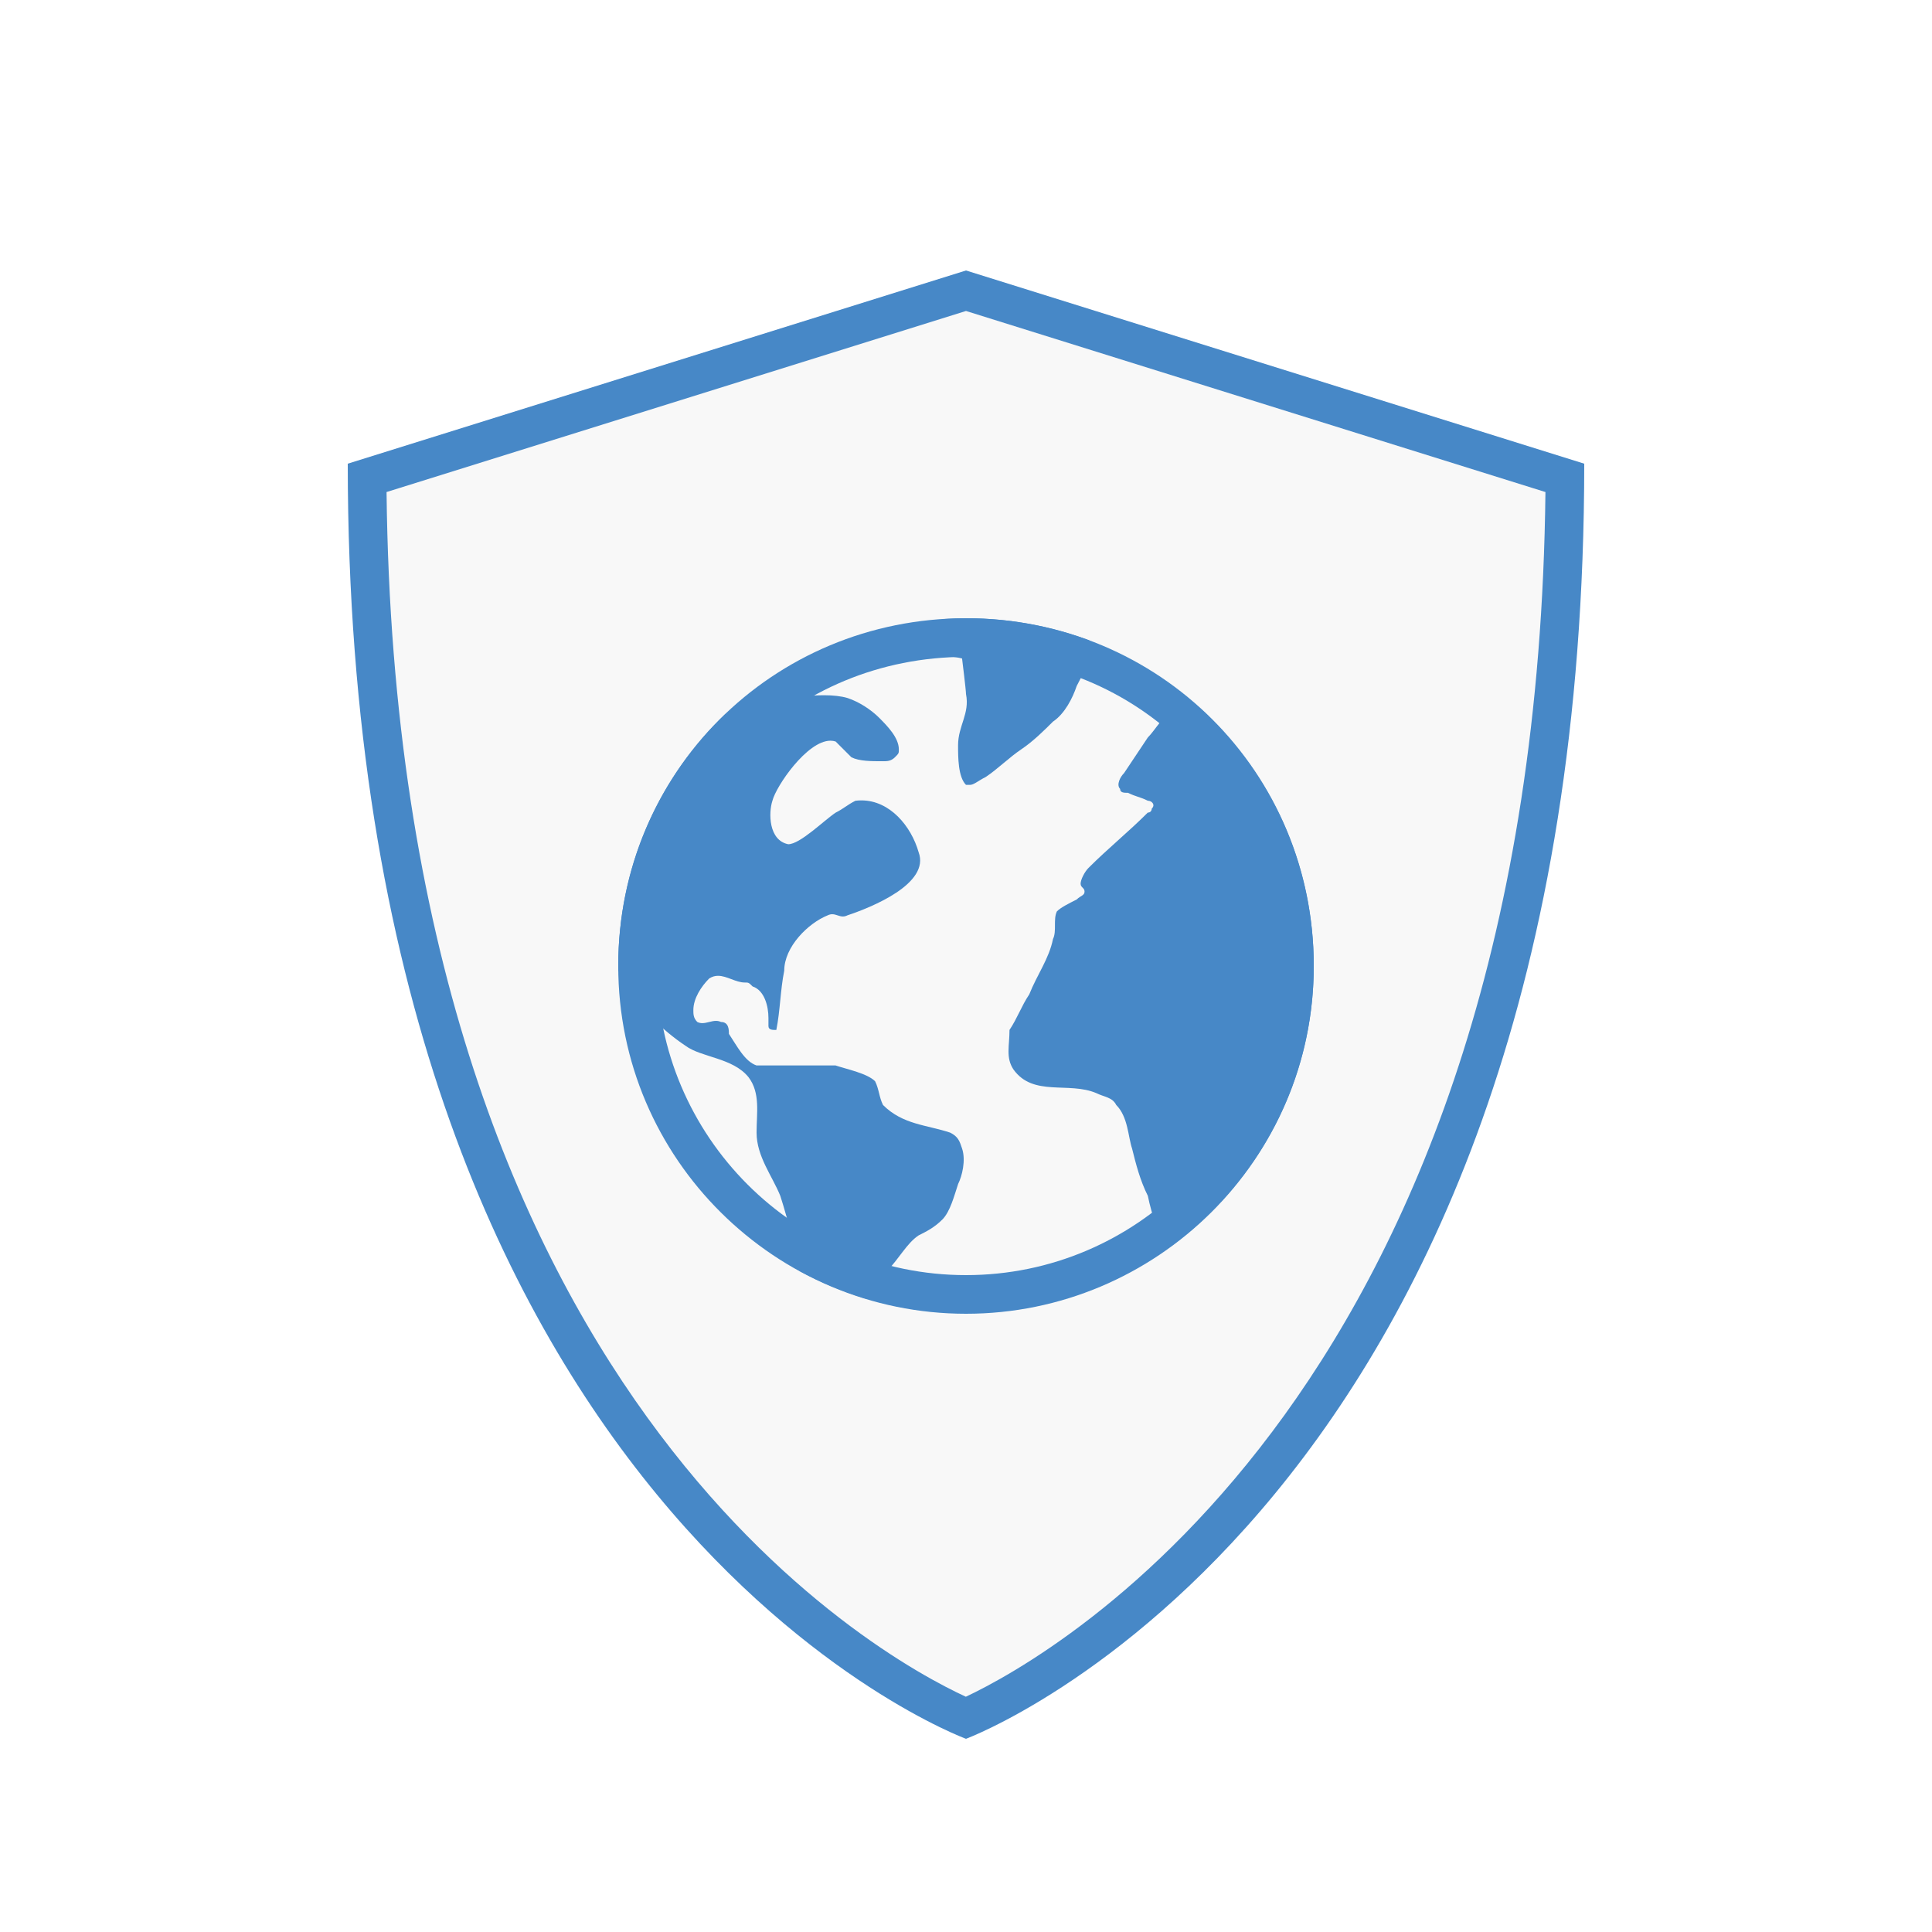
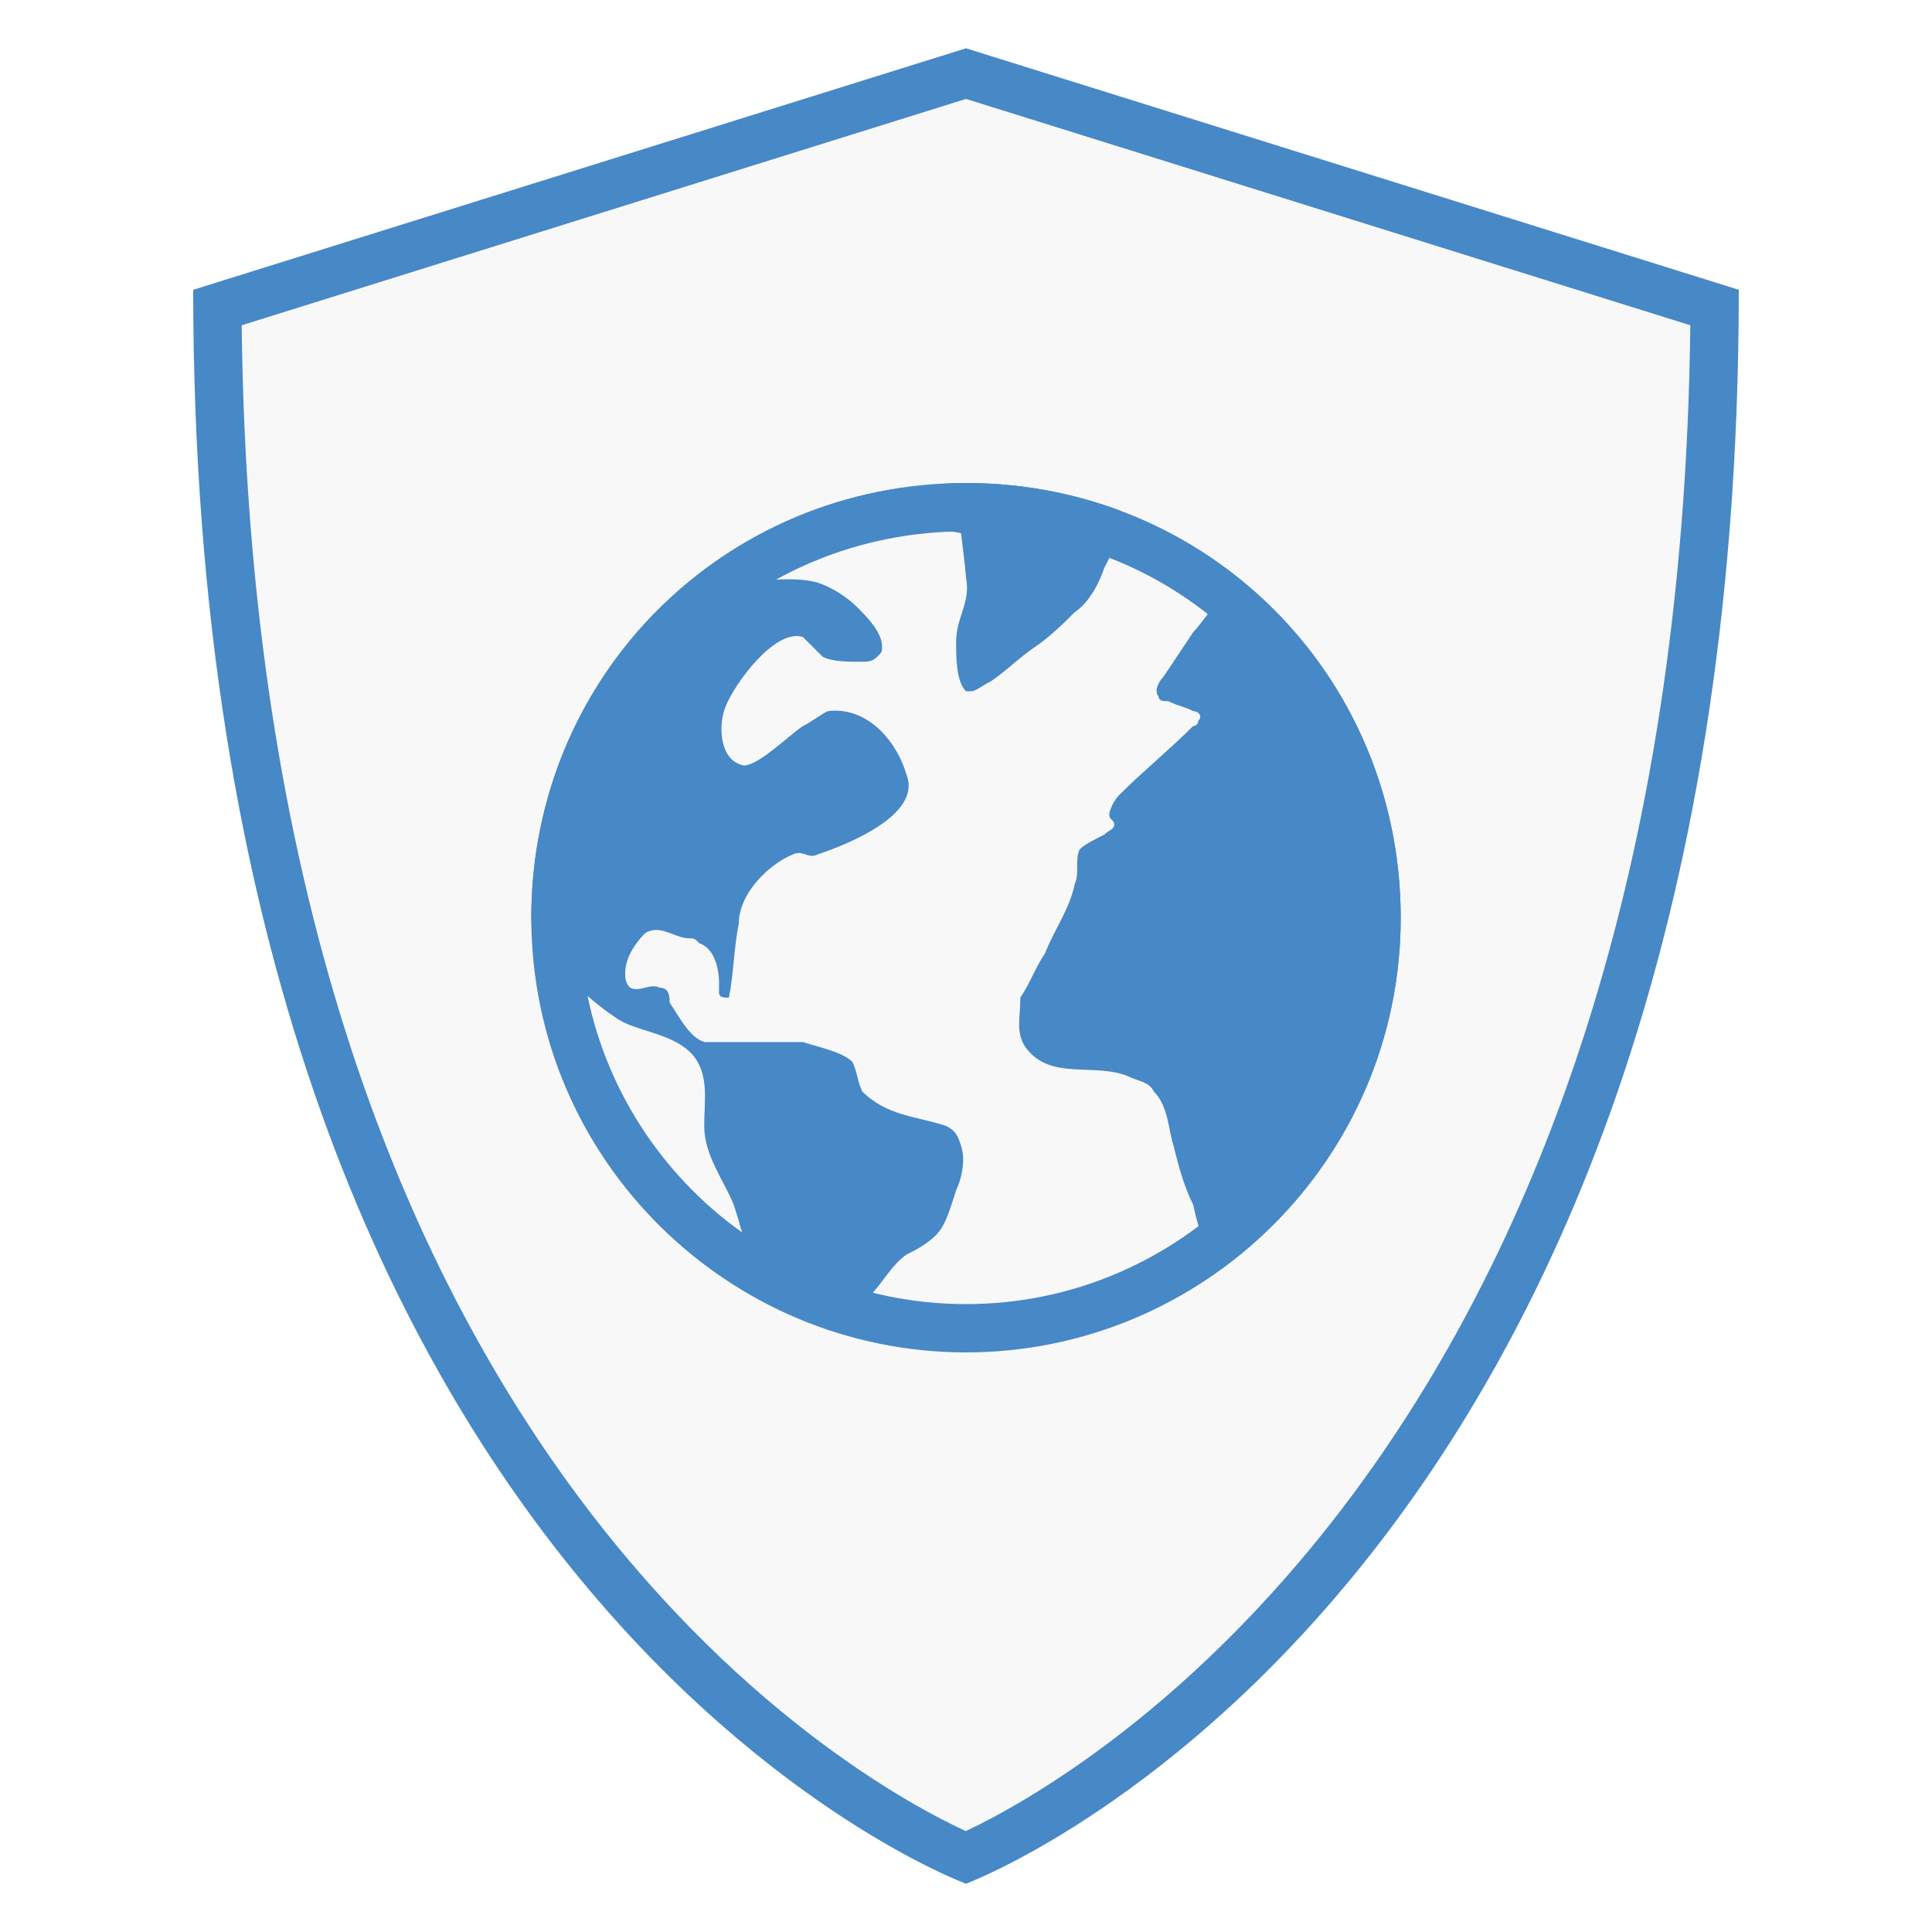
- <svg xmlns="http://www.w3.org/2000/svg" width="200" height="200" viewBox="0 12 60 75" fill="none">
-   <path d="M30 78.689C27.442 77.576 6.954 67.481 6.752 30.55L30 23.285L53.248 30.55C53.046 67.445 32.56 77.57 30 78.689Z" fill="#F8F8F8" />
-   <path d="M30 24.072L52.494 31.101C52.107 65.886 33.366 76.279 29.994 77.867C26.602 76.303 7.89 66.085 7.506 31.101L30 24.072ZM30 22.5L6 30C6 70.712 30 79.5 30 79.5C30 79.5 54 70.602 54 30L30 22.5Z" fill="#4788C7" />
-   <path d="M43.5 49.5C43.5 57.015 37.377 63 30 63C22.625 63 16.5 57.015 16.5 49.5C16.5 41.985 22.485 36 30 36C37.515 36 43.5 41.985 43.5 49.5Z" fill="#F8F8F8" />
-   <path d="M38.081 59.337C37.972 58.996 37.863 58.638 37.792 58.279L37.773 58.184L37.728 58.092C37.458 57.55 37.319 56.995 37.172 56.406C37.119 56.242 37.095 56.114 37.069 55.975C36.98 55.529 36.861 54.927 36.438 54.45C36.188 54.051 35.811 53.919 35.58 53.84C35.52 53.819 35.459 53.799 35.395 53.767C34.813 53.516 34.249 53.495 33.755 53.478C33.011 53.45 32.684 53.407 32.453 53.082C32.389 52.987 32.391 52.852 32.418 52.492C32.424 52.4 32.43 52.305 32.434 52.208C32.55 52.014 32.648 51.822 32.743 51.629C32.846 51.425 32.946 51.222 33.081 51.02L33.124 50.953L33.154 50.882C33.26 50.613 33.389 50.367 33.513 50.126C33.739 49.683 33.975 49.227 34.096 48.685C34.205 48.407 34.205 48.127 34.205 47.917C34.205 47.886 34.205 47.85 34.206 47.816C34.328 47.745 34.494 47.661 34.611 47.602L34.718 47.548L34.825 47.454C34.981 47.359 35.356 47.13 35.356 46.614C35.356 46.464 35.324 46.338 35.277 46.237C35.283 46.23 35.288 46.224 35.292 46.219C35.663 45.849 36.038 45.513 36.411 45.177C36.758 44.864 37.107 44.551 37.453 44.211C37.671 44.108 37.825 43.923 37.904 43.715C38.044 43.471 38.069 43.185 37.961 42.922C37.843 42.639 37.584 42.431 37.281 42.36C37.145 42.298 37.032 42.261 36.918 42.222C36.913 42.221 36.909 42.219 36.903 42.218L37.647 41.1C37.748 40.992 37.851 40.86 37.955 40.722C38.066 40.575 38.273 40.305 38.371 40.266C38.508 40.209 38.577 40.194 38.652 40.194C38.684 40.194 38.718 40.197 38.752 40.203C41.331 42.63 42.75 45.924 42.75 49.5C42.75 53.352 41.056 56.903 38.081 59.337Z" fill="#4788C7" />
-   <path d="M38.601 41.108C40.798 43.352 42 46.305 42 49.5C42 52.737 40.728 55.748 38.493 57.963L38.487 57.936L38.397 57.756C38.161 57.285 38.032 56.769 37.898 56.224L37.881 56.163L37.863 56.111C37.836 56.029 37.821 55.931 37.801 55.828C37.704 55.337 37.56 54.614 37.033 53.997C36.645 53.418 36.081 53.221 35.825 53.132C35.791 53.12 35.757 53.111 35.728 53.097L35.691 53.078L35.652 53.061C34.978 52.772 34.312 52.748 33.779 52.728C33.575 52.721 33.283 52.71 33.148 52.695C33.151 52.647 33.157 52.597 33.16 52.545C33.163 52.506 33.166 52.467 33.168 52.428C33.26 52.264 33.337 52.108 33.41 51.963C33.496 51.788 33.582 51.611 33.699 51.435L33.786 51.304L33.844 51.159C33.942 50.916 34.059 50.691 34.173 50.471C34.404 50.02 34.665 49.514 34.81 48.898C34.89 48.675 34.925 48.459 34.94 48.273C34.949 48.269 34.958 48.264 34.967 48.26L35.181 48.151L35.288 48.045C35.992 47.589 36.099 46.955 36.099 46.612C36.099 46.571 36.097 46.526 36.093 46.479C36.364 46.221 36.635 45.978 36.904 45.733C37.24 45.432 37.577 45.129 37.913 44.803C38.209 44.622 38.444 44.35 38.578 44.026C38.802 43.597 38.834 43.09 38.645 42.635C38.517 42.324 38.295 42.063 38.02 41.88L38.233 41.559C38.334 41.445 38.438 41.313 38.542 41.176C38.563 41.157 38.583 41.133 38.601 41.108ZM38.648 39.446C38.475 39.446 38.303 39.48 38.132 39.556C37.671 39.711 37.365 40.325 37.057 40.63C36.75 41.091 36.444 41.551 36.136 42.011C35.982 42.163 35.829 42.471 35.982 42.624C35.982 42.777 36.136 42.777 36.289 42.777C36.597 42.931 36.75 42.931 37.057 43.084C37.211 43.084 37.365 43.239 37.211 43.391C37.211 43.391 37.211 43.545 37.057 43.545C36.289 44.312 35.523 44.925 34.757 45.691C34.603 45.844 34.449 46.152 34.449 46.305C34.449 46.458 34.602 46.458 34.602 46.611C34.602 46.766 34.449 46.766 34.296 46.919C33.989 47.073 33.682 47.226 33.529 47.379C33.377 47.687 33.529 48.145 33.377 48.453C33.224 49.219 32.761 49.833 32.456 50.601C32.148 51.06 31.997 51.522 31.689 51.981C31.689 52.594 31.535 53.055 31.842 53.516C32.61 54.59 33.99 53.976 35.064 54.437C35.371 54.59 35.678 54.59 35.832 54.895C36.291 55.356 36.291 56.124 36.446 56.583C36.599 57.197 36.753 57.81 37.059 58.423C37.212 59.191 37.52 59.958 37.672 60.572C37.773 60.493 37.89 60.42 38.001 60.345C41.318 57.9 43.5 53.977 43.5 49.5C43.5 45.523 41.814 41.986 39.121 39.526C38.965 39.475 38.806 39.446 38.648 39.446Z" fill="#4788C7" />
-   <path d="M30.456 41.469C30.444 41.261 30.444 41.044 30.444 40.938C30.444 40.719 30.509 40.517 30.584 40.281C30.706 39.895 30.861 39.417 30.736 38.796C30.752 38.779 30.591 37.468 30.591 37.468L30.528 36.956L30.027 36.834C29.887 36.8 29.748 36.777 29.616 36.758C29.742 36.753 29.871 36.75 30 36.75C31.386 36.75 32.745 36.969 34.045 37.398C33.993 37.554 33.889 37.791 33.702 38.148L33.623 38.304C33.434 38.85 33.188 39.24 32.958 39.395L32.897 39.435L32.835 39.496C32.553 39.779 32.126 40.206 31.733 40.465C31.48 40.633 31.229 40.842 30.977 41.052C30.802 41.197 30.628 41.344 30.456 41.469Z" fill="#4788C7" />
-   <path d="M31.359 37.575C31.914 37.636 32.462 37.737 33 37.873L32.953 37.964L32.906 38.059L32.871 38.161C32.754 38.514 32.592 38.728 32.542 38.769L32.418 38.852L32.313 38.956C32.096 39.174 31.787 39.481 31.495 39.709C31.536 39.432 31.547 39.117 31.489 38.764C31.479 38.599 31.446 38.274 31.359 37.575ZM30 36C29.723 36 29.448 36.014 29.175 36.03C28.983 36.328 28.83 36.621 28.773 36.795C28.62 37.562 29.233 37.408 29.847 37.562C29.847 37.562 30 38.788 30 38.941C30.153 39.709 29.692 40.169 29.692 40.935C29.692 41.395 29.692 42.162 30 42.469H30.153C30.306 42.469 30.46 42.316 30.767 42.162C31.227 41.855 31.688 41.395 32.147 41.088C32.607 40.781 33.068 40.322 33.375 40.014C33.836 39.706 34.142 39.093 34.296 38.633C34.449 38.325 34.975 37.422 34.821 36.962C34.809 36.938 34.792 36.895 34.778 36.856C33.295 36.306 31.688 36 30 36Z" fill="#4788C7" />
-   <path d="M25.942 61.575C25.305 61.359 24.693 61.101 24.114 60.8C24.101 60.696 24.085 60.581 24.069 60.465C24.038 60.246 24.005 60.029 24 59.937L23.994 59.84L23.962 59.721C23.887 59.501 23.814 59.241 23.742 58.983C23.663 58.703 23.583 58.425 23.503 58.187C23.385 57.888 23.252 57.632 23.115 57.37C22.861 56.885 22.622 56.425 22.622 55.969C22.622 55.825 22.628 55.683 22.634 55.539C22.651 55.086 22.671 54.596 22.532 54.111H24.822C24.91 54.138 25.003 54.165 25.101 54.194C25.296 54.251 25.668 54.357 25.855 54.452C25.87 54.501 25.886 54.556 25.899 54.618C25.942 54.791 25.995 55.005 26.11 55.231L26.165 55.34L26.252 55.426C26.955 56.132 27.753 56.325 28.456 56.493C28.686 56.548 28.92 56.604 29.152 56.682C29.1 56.687 29.115 56.746 29.137 56.82C29.203 57.018 29.131 57.417 29.026 57.63L28.907 57.974C28.815 58.258 28.68 58.689 28.552 58.818C28.334 59.037 28.111 59.148 27.832 59.288C27.37 59.587 27.108 59.935 26.852 60.272C26.713 60.455 26.571 60.645 26.406 60.81L26.187 61.029V61.202C26.127 61.3 26.032 61.447 25.942 61.575ZM18.665 51.295C18.142 50.819 17.721 50.294 17.478 49.806C17.398 49.672 17.323 49.557 17.25 49.447C17.264 45.984 18.612 42.773 21.055 40.379C22.275 39.983 23.576 39.739 24.483 39.739C24.854 39.739 25.068 39.78 25.182 39.815C25.477 39.913 25.843 40.143 26.094 40.394C26.174 40.473 26.34 40.639 26.469 40.8C26.268 40.795 26.087 40.785 25.97 40.758L25.341 40.13L25.174 40.074C25.034 40.028 24.888 40.004 24.736 40.004C23.305 40.004 21.93 42.204 21.755 42.904C21.603 43.359 21.582 44.176 21.928 44.775C22.157 45.168 22.511 45.423 22.948 45.51C22.962 45.51 22.974 45.51 22.986 45.51C23.664 45.51 24.18 45.12 24.897 44.531C25.071 44.385 25.232 44.253 25.355 44.172C25.459 44.126 25.599 44.032 25.74 43.941C25.793 43.907 25.845 43.869 25.904 43.834C26.695 43.886 27.238 44.59 27.436 45.288L27.444 45.489C27.25 45.894 26.348 46.425 25.188 46.816C25.113 46.782 24.974 46.743 24.805 46.743C24.63 46.743 24.459 46.783 24.296 46.866C23.291 47.264 22.192 48.444 22.192 49.684C22.192 49.684 22.191 49.688 22.191 49.691C22.172 49.678 22.152 49.668 22.131 49.659C21.925 49.477 21.742 49.395 21.408 49.395C21.366 49.392 21.238 49.346 21.153 49.312C20.943 49.233 20.682 49.136 20.372 49.136C20.097 49.136 19.84 49.214 19.611 49.367C19.247 49.71 18.663 50.38 18.663 51.218C18.665 51.239 18.665 51.266 18.665 51.295Z" fill="#4788C7" />
-   <path d="M22.077 40.861C21.553 41.516 21.192 42.21 21.06 42.611C20.834 43.293 20.812 44.343 21.279 45.147C21.615 45.724 22.155 46.114 22.802 46.243L22.947 46.272H23.096C23.953 46.272 24.674 45.681 25.369 45.109C25.498 45.003 25.617 44.903 25.715 44.831C25.854 44.755 25.971 44.681 26.085 44.605C26.286 44.699 26.503 44.961 26.639 45.276C26.395 45.472 25.889 45.759 25.167 46.022C25.062 46.002 24.939 45.987 24.804 45.987C24.535 45.987 24.274 46.044 24.026 46.157C23.044 46.565 22.026 47.501 21.621 48.648C21.585 48.645 21.547 48.642 21.51 48.641C21.479 48.63 21.447 48.617 21.414 48.605C21.175 48.514 20.814 48.38 20.37 48.38C19.95 48.38 19.544 48.502 19.192 48.736L19.07 48.819L18.965 48.924C18.776 49.113 18.526 49.4 18.317 49.766C18.25 49.665 18.194 49.566 18.144 49.468L18.119 49.417L18.088 49.368C18.06 49.32 18.03 49.272 17.998 49.222C18.066 46.108 19.284 43.222 21.45 41.037C21.66 40.975 21.869 40.916 22.077 40.861ZM24.711 54.862C24.77 54.879 24.829 54.897 24.89 54.915C24.98 54.941 25.107 54.978 25.226 55.016C25.272 55.178 25.335 55.365 25.436 55.568L25.544 55.785L25.716 55.958C26.57 56.812 27.515 57.041 28.275 57.224C28.306 57.231 28.338 57.239 28.369 57.246C28.363 57.264 28.358 57.281 28.352 57.292L28.303 57.389L28.269 57.49L28.186 57.747C28.131 57.921 28.043 58.203 27.98 58.322C27.861 58.429 27.729 58.498 27.488 58.618L27.404 58.66L27.326 58.713C26.844 59.034 26.526 59.453 26.247 59.822C26.113 59.998 25.988 60.165 25.87 60.281L25.527 60.624C25.281 60.525 25.04 60.42 24.804 60.306C24.782 60.15 24.761 60.002 24.75 59.91V59.715L24.674 59.484C24.603 59.273 24.532 59.025 24.462 58.778C24.38 58.488 24.296 58.199 24.213 57.951L24.2 57.909L24.183 57.867C24.07 57.587 23.927 57.306 23.778 57.021C23.568 56.62 23.37 56.241 23.37 55.971C23.37 55.836 23.376 55.703 23.381 55.569C23.39 55.355 23.398 55.116 23.39 54.862H24.711ZM24.483 38.989C23.407 38.989 21.924 39.292 20.657 39.72C18.091 42.171 16.5 45.63 16.5 49.5C16.5 49.565 16.506 49.627 16.508 49.692C16.617 49.846 16.722 49.999 16.808 50.141C17.268 51.062 18.188 51.983 19.108 52.594C19.722 53.055 20.949 53.055 21.562 53.822C22.023 54.437 21.87 55.202 21.87 55.969C21.87 56.891 22.483 57.657 22.791 58.423C22.944 58.884 23.099 59.498 23.252 59.958C23.252 60.111 23.404 61.032 23.404 61.185C23.454 61.209 23.494 61.266 23.53 61.335C24.349 61.783 25.221 62.145 26.128 62.418C26.139 62.418 26.152 62.412 26.162 62.412C26.163 62.412 26.165 62.412 26.166 62.412C26.319 62.412 26.933 61.491 26.933 61.338C27.393 60.877 27.699 60.264 28.16 59.958C28.467 59.805 28.773 59.651 29.081 59.343C29.388 59.035 29.541 58.422 29.694 57.963C29.847 57.657 30.002 57.044 29.847 56.583C29.75 56.292 29.694 56.123 29.387 55.969C28.465 55.662 27.546 55.662 26.778 54.895C26.625 54.588 26.625 54.282 26.471 53.974C26.163 53.667 25.396 53.514 24.936 53.361H22.941H21.87C21.41 53.208 21.104 52.594 20.796 52.134C20.796 51.981 20.796 51.673 20.488 51.673C20.424 51.642 20.36 51.63 20.295 51.63C20.118 51.63 19.941 51.718 19.764 51.718C19.7 51.718 19.634 51.706 19.569 51.673C19.416 51.52 19.416 51.366 19.416 51.215C19.416 50.754 19.724 50.294 20.029 49.986C20.145 49.91 20.259 49.881 20.375 49.881C20.72 49.881 21.064 50.141 21.41 50.141C21.562 50.141 21.562 50.141 21.717 50.294C22.177 50.447 22.331 51.06 22.331 51.522V51.83C22.331 51.983 22.483 51.983 22.637 51.983C22.79 51.216 22.79 50.448 22.944 49.681C22.944 48.761 23.865 47.84 24.631 47.533C24.696 47.502 24.755 47.49 24.807 47.49C24.954 47.49 25.073 47.578 25.221 47.578C25.275 47.578 25.334 47.566 25.398 47.533C26.319 47.226 28.62 46.306 28.16 45.08C27.873 44.075 27.048 43.071 25.938 43.071C25.861 43.071 25.784 43.075 25.706 43.086C25.398 43.24 25.245 43.394 24.939 43.547C24.479 43.854 23.559 44.773 23.099 44.773C22.332 44.62 22.332 43.547 22.485 43.086C22.628 42.516 23.831 40.754 24.738 40.754C24.807 40.754 24.875 40.764 24.939 40.785C25.092 40.938 25.399 41.245 25.552 41.398C25.86 41.551 26.319 41.551 26.779 41.551C26.933 41.551 27.087 41.551 27.24 41.398C27.393 41.245 27.393 41.245 27.393 41.091C27.393 40.63 26.933 40.17 26.627 39.862C26.319 39.555 25.86 39.249 25.399 39.096C25.154 39.024 24.841 38.989 24.483 38.989Z" fill="#4788C7" />
-   <path d="M30 37.5C36.729 37.5 42 42.771 42 49.5C42 56.117 36.617 61.5 30 61.5C23.384 61.5 18 56.117 18 49.5C18 42.771 23.271 37.5 30 37.5ZM30 36C22.485 36 16.5 41.985 16.5 49.5C16.5 57.015 22.625 63 30 63C37.377 63 43.5 57.015 43.5 49.5C43.5 41.985 37.515 36 30 36Z" fill="#4788C7" />
+ <svg xmlns="http://www.w3.org/2000/svg" width="50" height="50" viewBox="0 0 50 50" fill="none">
+   <path d="M25 48.074C22.869 47.146 5.795 38.734 5.626 7.959L25 1.904L44.374 7.959C44.205 38.704 27.134 47.141 25 48.074Z" fill="#F8F8F8" />
+   <path d="M25 2.56L43.745 8.418C43.422 37.405 27.805 46.066 24.995 47.389C22.169 46.086 6.575 37.571 6.255 8.418L25 2.56ZM25 1.25L5 7.5C5 41.426 25 48.75 25 48.75C25 48.75 45 41.335 45 7.5L25 1.25Z" fill="#4788C7" />
+   <path d="M36.25 23.75C36.25 30.012 31.148 35 25 35C18.854 35 13.75 30.012 13.75 23.75C13.75 17.488 18.738 12.5 25 12.5C31.262 12.5 36.25 17.488 36.25 23.75Z" fill="#F8F8F8" />
+   <path d="M31.734 31.948C31.644 31.664 31.552 31.365 31.494 31.066L31.477 30.986L31.44 30.91C31.215 30.459 31.099 29.996 30.976 29.505C30.933 29.369 30.913 29.261 30.891 29.146C30.816 28.774 30.718 28.273 30.365 27.875C30.156 27.543 29.843 27.433 29.65 27.366C29.6 27.349 29.549 27.332 29.496 27.306C29.011 27.096 28.541 27.079 28.129 27.065C27.509 27.041 27.236 27.006 27.044 26.735C26.991 26.656 26.992 26.544 27.015 26.244C27.02 26.166 27.025 26.087 27.029 26.006C27.125 25.845 27.206 25.685 27.286 25.524C27.371 25.354 27.455 25.185 27.567 25.016L27.604 24.961L27.629 24.901C27.716 24.677 27.824 24.473 27.927 24.271C28.116 23.902 28.312 23.523 28.414 23.071C28.504 22.839 28.504 22.606 28.504 22.431C28.504 22.405 28.504 22.375 28.505 22.346C28.606 22.288 28.745 22.218 28.843 22.169L28.931 22.124L29.021 22.045C29.151 21.966 29.464 21.775 29.464 21.345C29.464 21.22 29.436 21.115 29.398 21.031C29.402 21.025 29.406 21.02 29.41 21.016C29.719 20.707 30.031 20.427 30.343 20.148C30.631 19.886 30.922 19.626 31.211 19.343C31.392 19.256 31.521 19.102 31.586 18.929C31.704 18.726 31.724 18.488 31.634 18.269C31.536 18.032 31.32 17.859 31.067 17.8C30.954 17.749 30.86 17.718 30.765 17.685C30.761 17.684 30.758 17.683 30.753 17.681L31.372 16.75C31.456 16.66 31.543 16.55 31.629 16.435C31.721 16.312 31.894 16.087 31.976 16.055C32.09 16.008 32.148 15.995 32.21 15.995C32.236 15.995 32.265 15.998 32.294 16.003C34.443 18.025 35.625 20.77 35.625 23.75C35.625 26.96 34.214 29.919 31.734 31.948Z" fill="#4788C7" />
+   <path d="M32.167 16.756C33.999 18.626 35 21.087 35 23.75C35 26.448 33.94 28.956 32.078 30.802L32.072 30.78L31.997 30.63C31.801 30.238 31.694 29.808 31.581 29.354L31.567 29.302L31.552 29.259C31.53 29.191 31.517 29.109 31.501 29.024C31.42 28.614 31.3 28.011 30.861 27.497C30.538 27.015 30.067 26.851 29.854 26.776C29.826 26.766 29.797 26.759 29.774 26.747L29.742 26.731L29.71 26.718C29.149 26.476 28.594 26.456 28.149 26.44C27.979 26.434 27.736 26.425 27.624 26.413C27.626 26.372 27.631 26.331 27.634 26.288C27.636 26.255 27.639 26.223 27.64 26.19C27.716 26.054 27.781 25.924 27.841 25.802C27.914 25.656 27.985 25.509 28.082 25.363L28.155 25.254L28.204 25.133C28.285 24.93 28.383 24.742 28.477 24.559C28.67 24.184 28.887 23.761 29.009 23.249C29.075 23.062 29.104 22.883 29.116 22.727C29.124 22.724 29.131 22.72 29.139 22.716L29.317 22.626L29.406 22.538C29.994 22.157 30.082 21.629 30.082 21.344C30.082 21.309 30.081 21.271 30.078 21.233C30.304 21.017 30.529 20.815 30.754 20.611C31.034 20.36 31.314 20.108 31.594 19.836C31.841 19.685 32.036 19.459 32.149 19.189C32.335 18.831 32.361 18.409 32.204 18.029C32.097 17.77 31.913 17.552 31.684 17.4L31.861 17.133C31.945 17.038 32.031 16.927 32.119 16.814C32.136 16.797 32.153 16.777 32.167 16.756ZM32.206 15.371C32.062 15.371 31.919 15.4 31.776 15.464C31.392 15.592 31.137 16.104 30.881 16.359C30.625 16.742 30.37 17.126 30.114 17.509C29.985 17.636 29.858 17.892 29.985 18.02C29.985 18.148 30.114 18.148 30.241 18.148C30.497 18.276 30.625 18.276 30.881 18.404C31.009 18.404 31.137 18.532 31.009 18.659C31.009 18.659 31.009 18.788 30.881 18.788C30.241 19.426 29.602 19.938 28.964 20.576C28.836 20.704 28.707 20.96 28.707 21.087C28.707 21.215 28.835 21.215 28.835 21.343C28.835 21.471 28.707 21.471 28.58 21.599C28.324 21.727 28.069 21.855 27.941 21.983C27.814 22.239 27.941 22.621 27.814 22.878C27.686 23.516 27.301 24.027 27.046 24.668C26.79 25.05 26.664 25.435 26.407 25.817C26.407 26.329 26.279 26.712 26.535 27.096C27.175 27.991 28.325 27.48 29.22 27.864C29.476 27.991 29.731 27.991 29.86 28.246C30.242 28.63 30.242 29.27 30.371 29.652C30.499 30.164 30.628 30.675 30.883 31.186C31.01 31.826 31.266 32.465 31.394 32.976C31.477 32.911 31.575 32.85 31.668 32.788C34.431 30.75 36.25 27.481 36.25 23.75C36.25 20.436 34.845 17.489 32.601 15.439C32.471 15.396 32.339 15.371 32.206 15.371Z" fill="#4788C7" />
+   <path d="M25.38 17.058C25.37 16.884 25.37 16.704 25.37 16.615C25.37 16.433 25.424 16.264 25.486 16.067C25.589 15.746 25.718 15.348 25.614 14.83C25.626 14.816 25.493 13.724 25.493 13.724L25.44 13.296L25.023 13.195C24.906 13.166 24.79 13.148 24.68 13.131C24.785 13.127 24.893 13.125 25 13.125C26.155 13.125 27.288 13.307 28.371 13.665C28.328 13.795 28.241 13.992 28.085 14.29L28.019 14.42C27.861 14.875 27.656 15.2 27.465 15.329L27.414 15.363L27.363 15.414C27.128 15.649 26.771 16.005 26.444 16.221C26.234 16.361 26.024 16.535 25.814 16.71C25.669 16.831 25.524 16.954 25.38 17.058Z" fill="#4788C7" />
+   <path d="M26.133 13.812C26.595 13.864 27.051 13.947 27.5 14.061L27.461 14.136L27.421 14.216L27.392 14.301C27.295 14.595 27.16 14.774 27.119 14.807L27.015 14.876L26.927 14.964C26.746 15.145 26.489 15.401 26.246 15.591C26.28 15.36 26.289 15.098 26.241 14.804C26.233 14.666 26.205 14.395 26.133 13.812ZM25 12.5C24.769 12.5 24.54 12.511 24.312 12.525C24.152 12.774 24.025 13.018 23.977 13.162C23.85 13.801 24.361 13.674 24.872 13.801C24.872 13.801 25 14.824 25 14.951C25.128 15.591 24.744 15.974 24.744 16.613C24.744 16.996 24.744 17.635 25 17.891H25.128C25.255 17.891 25.384 17.764 25.639 17.635C26.023 17.379 26.406 16.996 26.789 16.74C27.172 16.484 27.556 16.101 27.812 15.845C28.196 15.589 28.451 15.078 28.58 14.694C28.707 14.438 29.146 13.685 29.017 13.301C29.008 13.281 28.994 13.246 28.981 13.214C27.746 12.755 26.406 12.5 25 12.5Z" fill="#4788C7" />
+   <path d="M21.619 33.812C21.087 33.633 20.578 33.417 20.095 33.166C20.084 33.08 20.071 32.984 20.058 32.888C20.031 32.705 20.004 32.524 20 32.447L19.995 32.366L19.969 32.267C19.906 32.084 19.845 31.867 19.785 31.652C19.719 31.419 19.652 31.188 19.586 30.989C19.488 30.74 19.376 30.526 19.262 30.309C19.051 29.904 18.851 29.521 18.851 29.141C18.851 29.021 18.856 28.902 18.861 28.782C18.876 28.405 18.892 27.996 18.776 27.593H20.685C20.759 27.615 20.836 27.637 20.918 27.661C21.08 27.709 21.39 27.797 21.546 27.876C21.559 27.918 21.571 27.964 21.582 28.015C21.619 28.159 21.663 28.337 21.759 28.526L21.804 28.616L21.876 28.689C22.462 29.276 23.128 29.438 23.714 29.578C23.905 29.624 24.1 29.67 24.294 29.735C24.25 29.739 24.262 29.789 24.281 29.85C24.336 30.015 24.276 30.348 24.189 30.525L24.089 30.811C24.012 31.049 23.9 31.407 23.794 31.515C23.611 31.698 23.426 31.79 23.194 31.906C22.809 32.156 22.59 32.446 22.376 32.726C22.261 32.879 22.142 33.038 22.005 33.175L21.823 33.358V33.501C21.773 33.584 21.694 33.706 21.619 33.812ZM15.554 25.246C15.119 24.849 14.768 24.411 14.565 24.005C14.499 23.894 14.436 23.797 14.375 23.706C14.386 20.82 15.51 18.144 17.546 16.149C18.562 15.819 19.646 15.616 20.402 15.616C20.711 15.616 20.89 15.65 20.985 15.679C21.231 15.761 21.536 15.953 21.745 16.161C21.811 16.227 21.95 16.366 22.058 16.5C21.89 16.496 21.739 16.488 21.641 16.465L21.117 15.941L20.979 15.895C20.861 15.856 20.74 15.836 20.614 15.836C19.421 15.836 18.275 17.67 18.129 18.254C18.003 18.633 17.985 19.314 18.274 19.812C18.464 20.14 18.759 20.352 19.124 20.425C19.135 20.425 19.145 20.425 19.155 20.425C19.72 20.425 20.15 20.1 20.747 19.609C20.892 19.488 21.026 19.378 21.129 19.31C21.216 19.271 21.332 19.194 21.45 19.117C21.494 19.089 21.538 19.058 21.586 19.029C22.246 19.071 22.699 19.659 22.864 20.24L22.87 20.407C22.709 20.745 21.956 21.188 20.99 21.514C20.927 21.485 20.811 21.453 20.671 21.453C20.525 21.453 20.383 21.486 20.246 21.555C19.409 21.886 18.494 22.87 18.494 23.904C18.494 23.904 18.492 23.906 18.492 23.909C18.476 23.899 18.46 23.89 18.442 23.883C18.271 23.731 18.119 23.663 17.84 23.663C17.805 23.66 17.699 23.621 17.628 23.594C17.453 23.527 17.235 23.446 16.976 23.446C16.747 23.446 16.534 23.511 16.343 23.639C16.039 23.925 15.553 24.484 15.553 25.181C15.554 25.199 15.554 25.221 15.554 25.246Z" fill="#4788C7" />
+   <path d="M18.398 16.551C17.961 17.096 17.66 17.675 17.55 18.009C17.361 18.578 17.344 19.453 17.733 20.122C18.012 20.604 18.462 20.929 19.001 21.036L19.122 21.06H19.246C19.961 21.06 20.561 20.567 21.141 20.091C21.249 20.003 21.348 19.919 21.429 19.859C21.545 19.796 21.642 19.734 21.738 19.671C21.905 19.749 22.086 19.968 22.199 20.23C21.996 20.394 21.574 20.633 20.973 20.851C20.885 20.835 20.782 20.823 20.67 20.823C20.446 20.823 20.229 20.87 20.021 20.964C19.204 21.304 18.355 22.084 18.017 23.04C17.988 23.038 17.956 23.035 17.925 23.034C17.899 23.025 17.872 23.014 17.845 23.004C17.646 22.929 17.345 22.816 16.975 22.816C16.625 22.816 16.286 22.919 15.994 23.114L15.891 23.183L15.804 23.27C15.646 23.427 15.439 23.666 15.264 23.971C15.209 23.887 15.161 23.805 15.12 23.724L15.099 23.681L15.074 23.64C15.05 23.6 15.025 23.56 14.999 23.519C15.055 20.924 16.07 18.519 17.875 16.698C18.05 16.646 18.224 16.596 18.398 16.551ZM20.593 28.219C20.641 28.233 20.691 28.247 20.741 28.262C20.816 28.284 20.922 28.315 21.021 28.346C21.06 28.481 21.113 28.637 21.196 28.806L21.286 28.988L21.43 29.131C22.141 29.844 22.929 30.034 23.562 30.186C23.589 30.192 23.615 30.199 23.641 30.205C23.636 30.22 23.631 30.234 23.626 30.244L23.586 30.324L23.558 30.409L23.489 30.622C23.442 30.767 23.369 31.003 23.316 31.101C23.218 31.191 23.108 31.249 22.906 31.349L22.836 31.384L22.771 31.427C22.37 31.695 22.105 32.044 21.872 32.351C21.761 32.499 21.656 32.638 21.559 32.734L21.273 33.02C21.067 32.938 20.866 32.85 20.67 32.755C20.651 32.625 20.634 32.501 20.625 32.425V32.263L20.561 32.07C20.503 31.894 20.444 31.688 20.385 31.481C20.316 31.24 20.246 30.999 20.177 30.793L20.166 30.758L20.152 30.723C20.059 30.489 19.939 30.255 19.815 30.017C19.64 29.684 19.475 29.367 19.475 29.142C19.475 29.03 19.48 28.919 19.484 28.808C19.491 28.629 19.499 28.43 19.491 28.219H20.593ZM20.402 14.991C19.506 14.991 18.27 15.244 17.214 15.6C15.076 17.642 13.75 20.525 13.75 23.75C13.75 23.804 13.755 23.856 13.756 23.91C13.848 24.039 13.935 24.166 14.006 24.284C14.39 25.051 15.156 25.819 15.924 26.329C16.435 26.712 17.457 26.712 17.969 27.351C18.352 27.864 18.225 28.501 18.225 29.141C18.225 29.909 18.736 30.547 18.992 31.186C19.12 31.57 19.249 32.081 19.376 32.465C19.376 32.593 19.504 33.36 19.504 33.487C19.545 33.508 19.579 33.555 19.609 33.612C20.291 33.986 21.017 34.288 21.774 34.515C21.782 34.515 21.794 34.51 21.801 34.51H21.805C21.933 34.51 22.444 33.742 22.444 33.615C22.828 33.231 23.082 32.72 23.466 32.465C23.723 32.337 23.977 32.209 24.234 31.953C24.49 31.696 24.617 31.185 24.745 30.802C24.872 30.547 25.001 30.036 24.872 29.652C24.791 29.41 24.745 29.269 24.489 29.141C23.721 28.885 22.955 28.885 22.315 28.246C22.188 27.99 22.188 27.735 22.059 27.479C21.802 27.223 21.164 27.095 20.78 26.968H19.117H18.225C17.841 26.84 17.586 26.329 17.33 25.945C17.33 25.817 17.33 25.561 17.074 25.561C17.02 25.535 16.966 25.525 16.913 25.525C16.765 25.525 16.617 25.599 16.47 25.599C16.416 25.599 16.361 25.589 16.308 25.561C16.18 25.434 16.18 25.305 16.18 25.179C16.18 24.795 16.436 24.411 16.691 24.155C16.788 24.091 16.883 24.067 16.979 24.067C17.266 24.067 17.554 24.284 17.841 24.284C17.969 24.284 17.969 24.284 18.098 24.411C18.481 24.539 18.609 25.05 18.609 25.435V25.691C18.609 25.819 18.736 25.819 18.864 25.819C18.991 25.18 18.991 24.54 19.12 23.901C19.12 23.134 19.887 22.366 20.526 22.111C20.58 22.085 20.629 22.075 20.672 22.075C20.795 22.075 20.894 22.149 21.017 22.149C21.062 22.149 21.111 22.139 21.165 22.111C21.933 21.855 23.85 21.089 23.466 20.066C23.227 19.229 22.54 18.392 21.615 18.392C21.551 18.392 21.486 18.396 21.421 18.405C21.165 18.534 21.038 18.661 20.782 18.789C20.399 19.045 19.633 19.811 19.249 19.811C18.61 19.684 18.61 18.789 18.738 18.405C18.856 17.93 19.859 16.461 20.615 16.461C20.672 16.461 20.729 16.47 20.782 16.488C20.91 16.615 21.166 16.871 21.294 16.999C21.55 17.126 21.933 17.126 22.316 17.126C22.444 17.126 22.573 17.126 22.7 16.999C22.828 16.871 22.828 16.871 22.828 16.742C22.828 16.359 22.444 15.975 22.189 15.719C21.933 15.463 21.55 15.207 21.166 15.08C20.961 15.02 20.701 14.991 20.402 14.991Z" fill="#4788C7" />
+   <path d="M25 13.75C30.608 13.75 35 18.142 35 23.75C35 29.264 30.514 33.75 25 33.75C19.486 33.75 15 29.264 15 23.75C15 18.142 19.392 13.75 25 13.75ZM25 12.5C18.738 12.5 13.75 17.488 13.75 23.75C13.75 30.012 18.854 35 25 35C31.148 35 36.25 30.012 36.25 23.75C36.25 17.488 31.262 12.5 25 12.5Z" fill="#4788C7" />
</svg>
